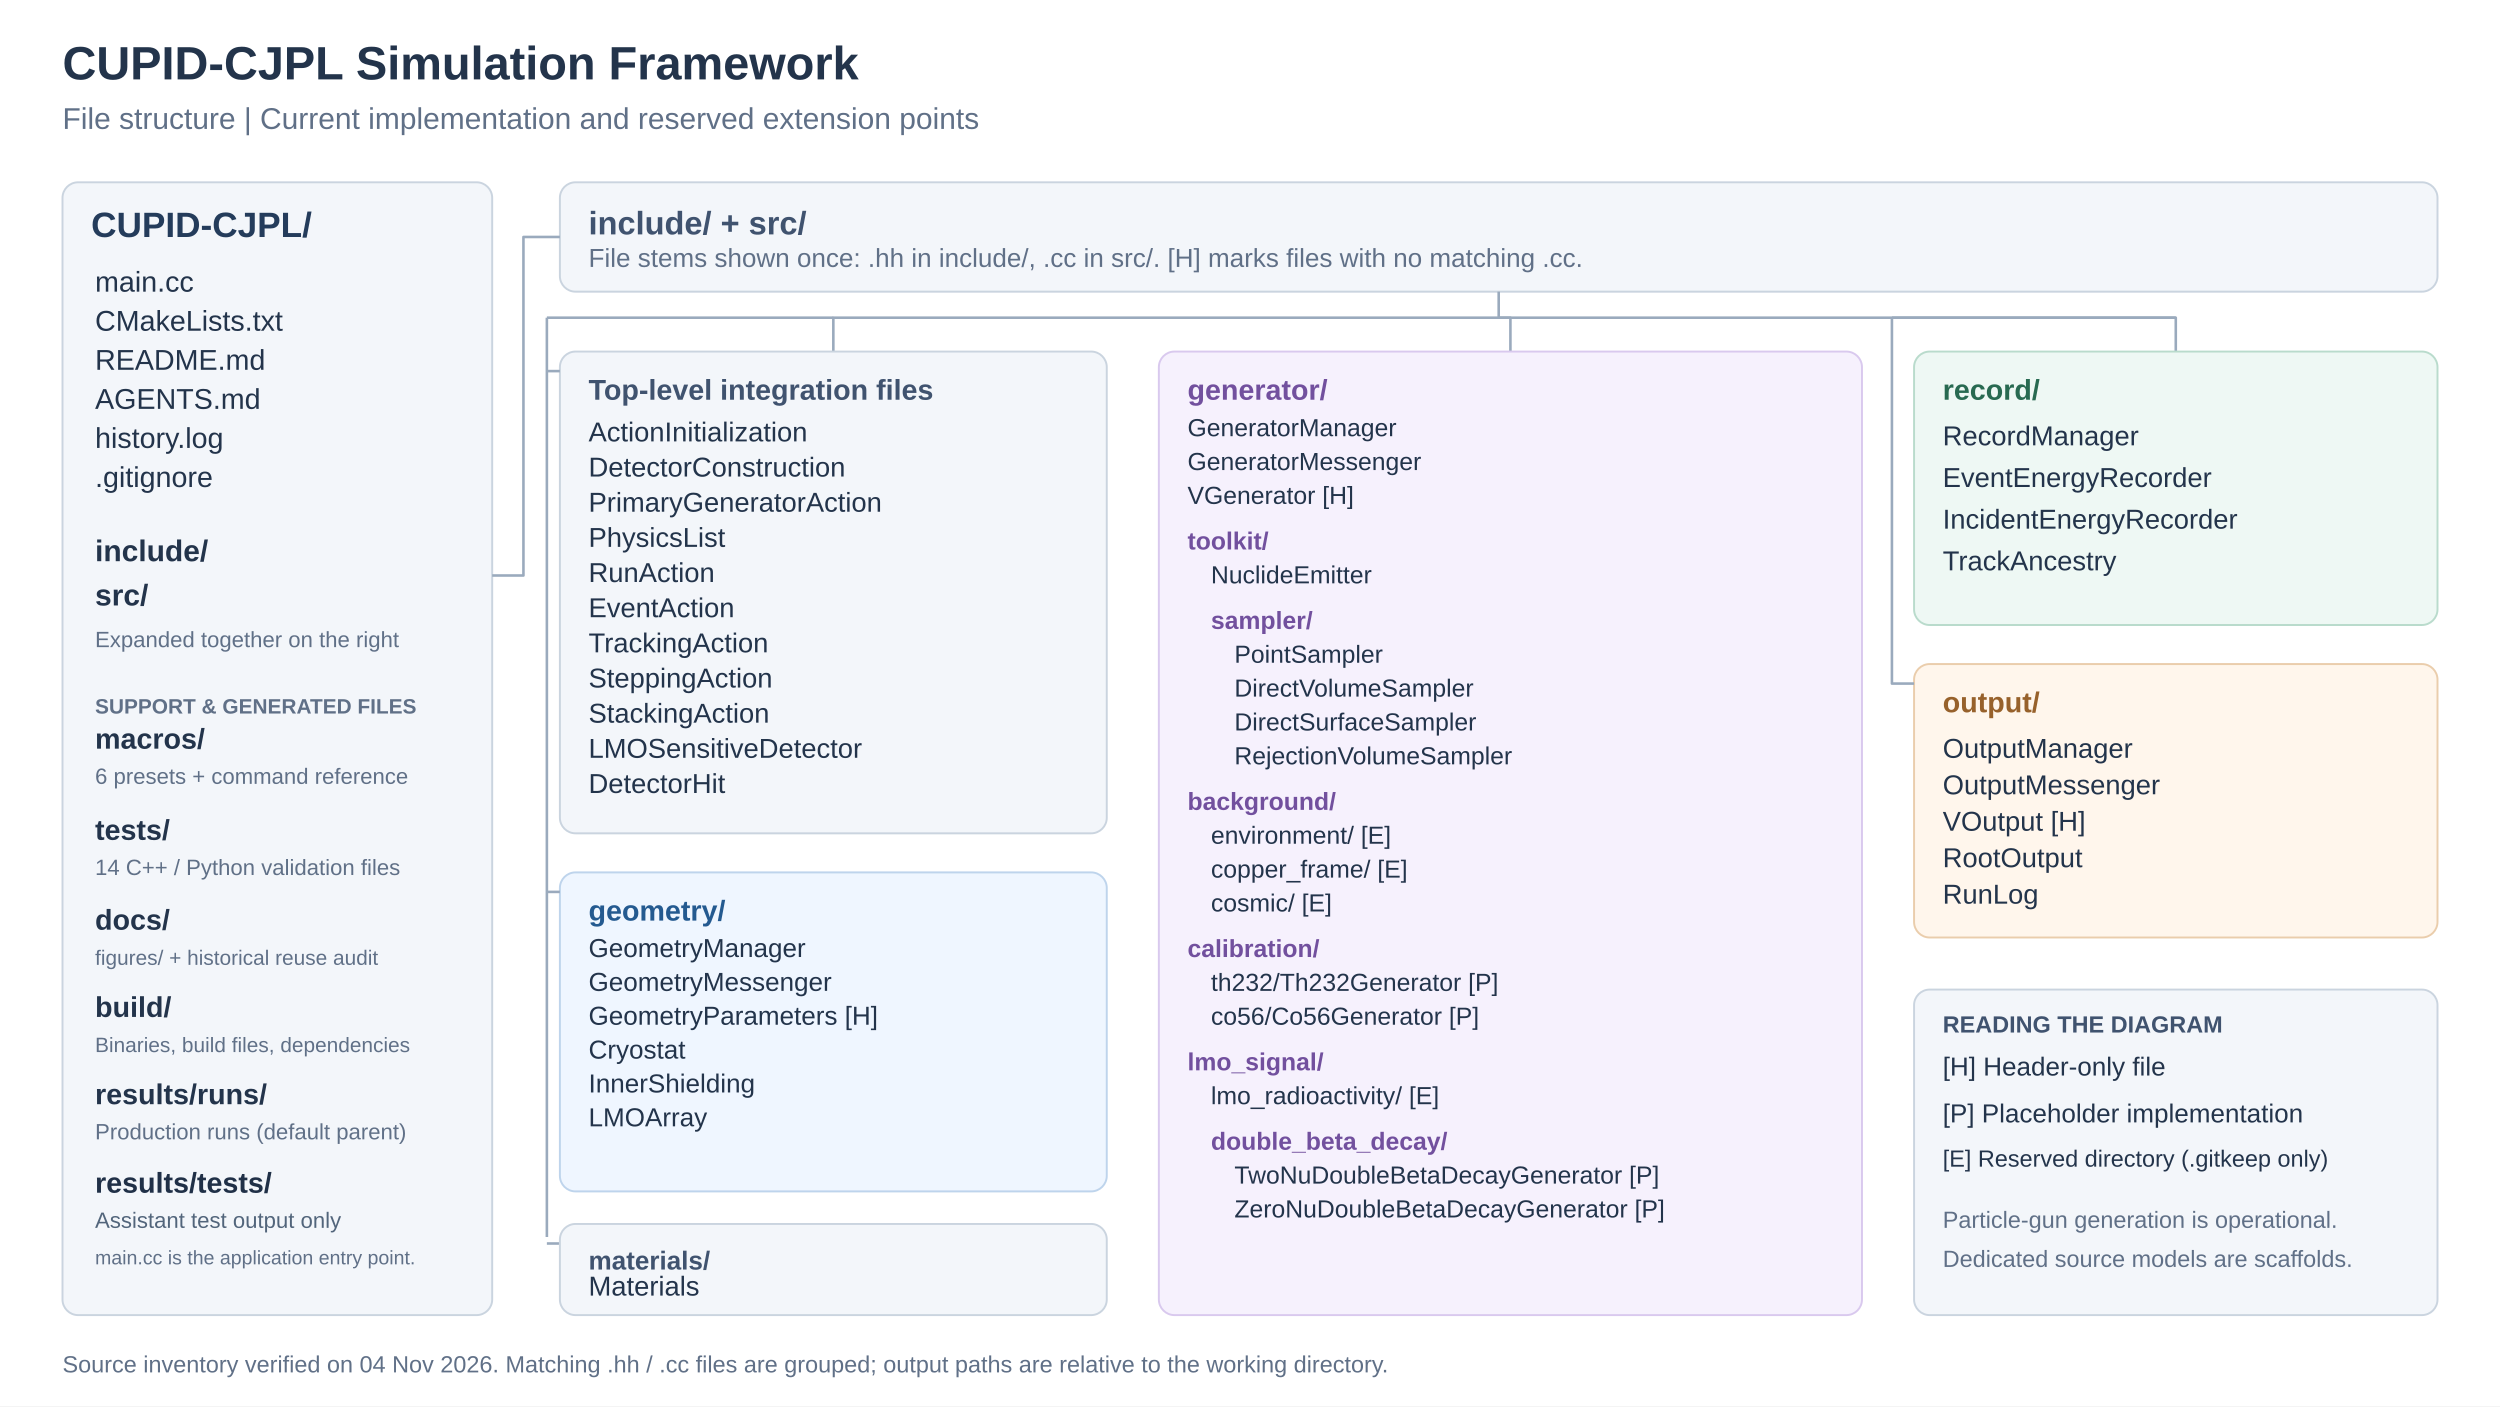
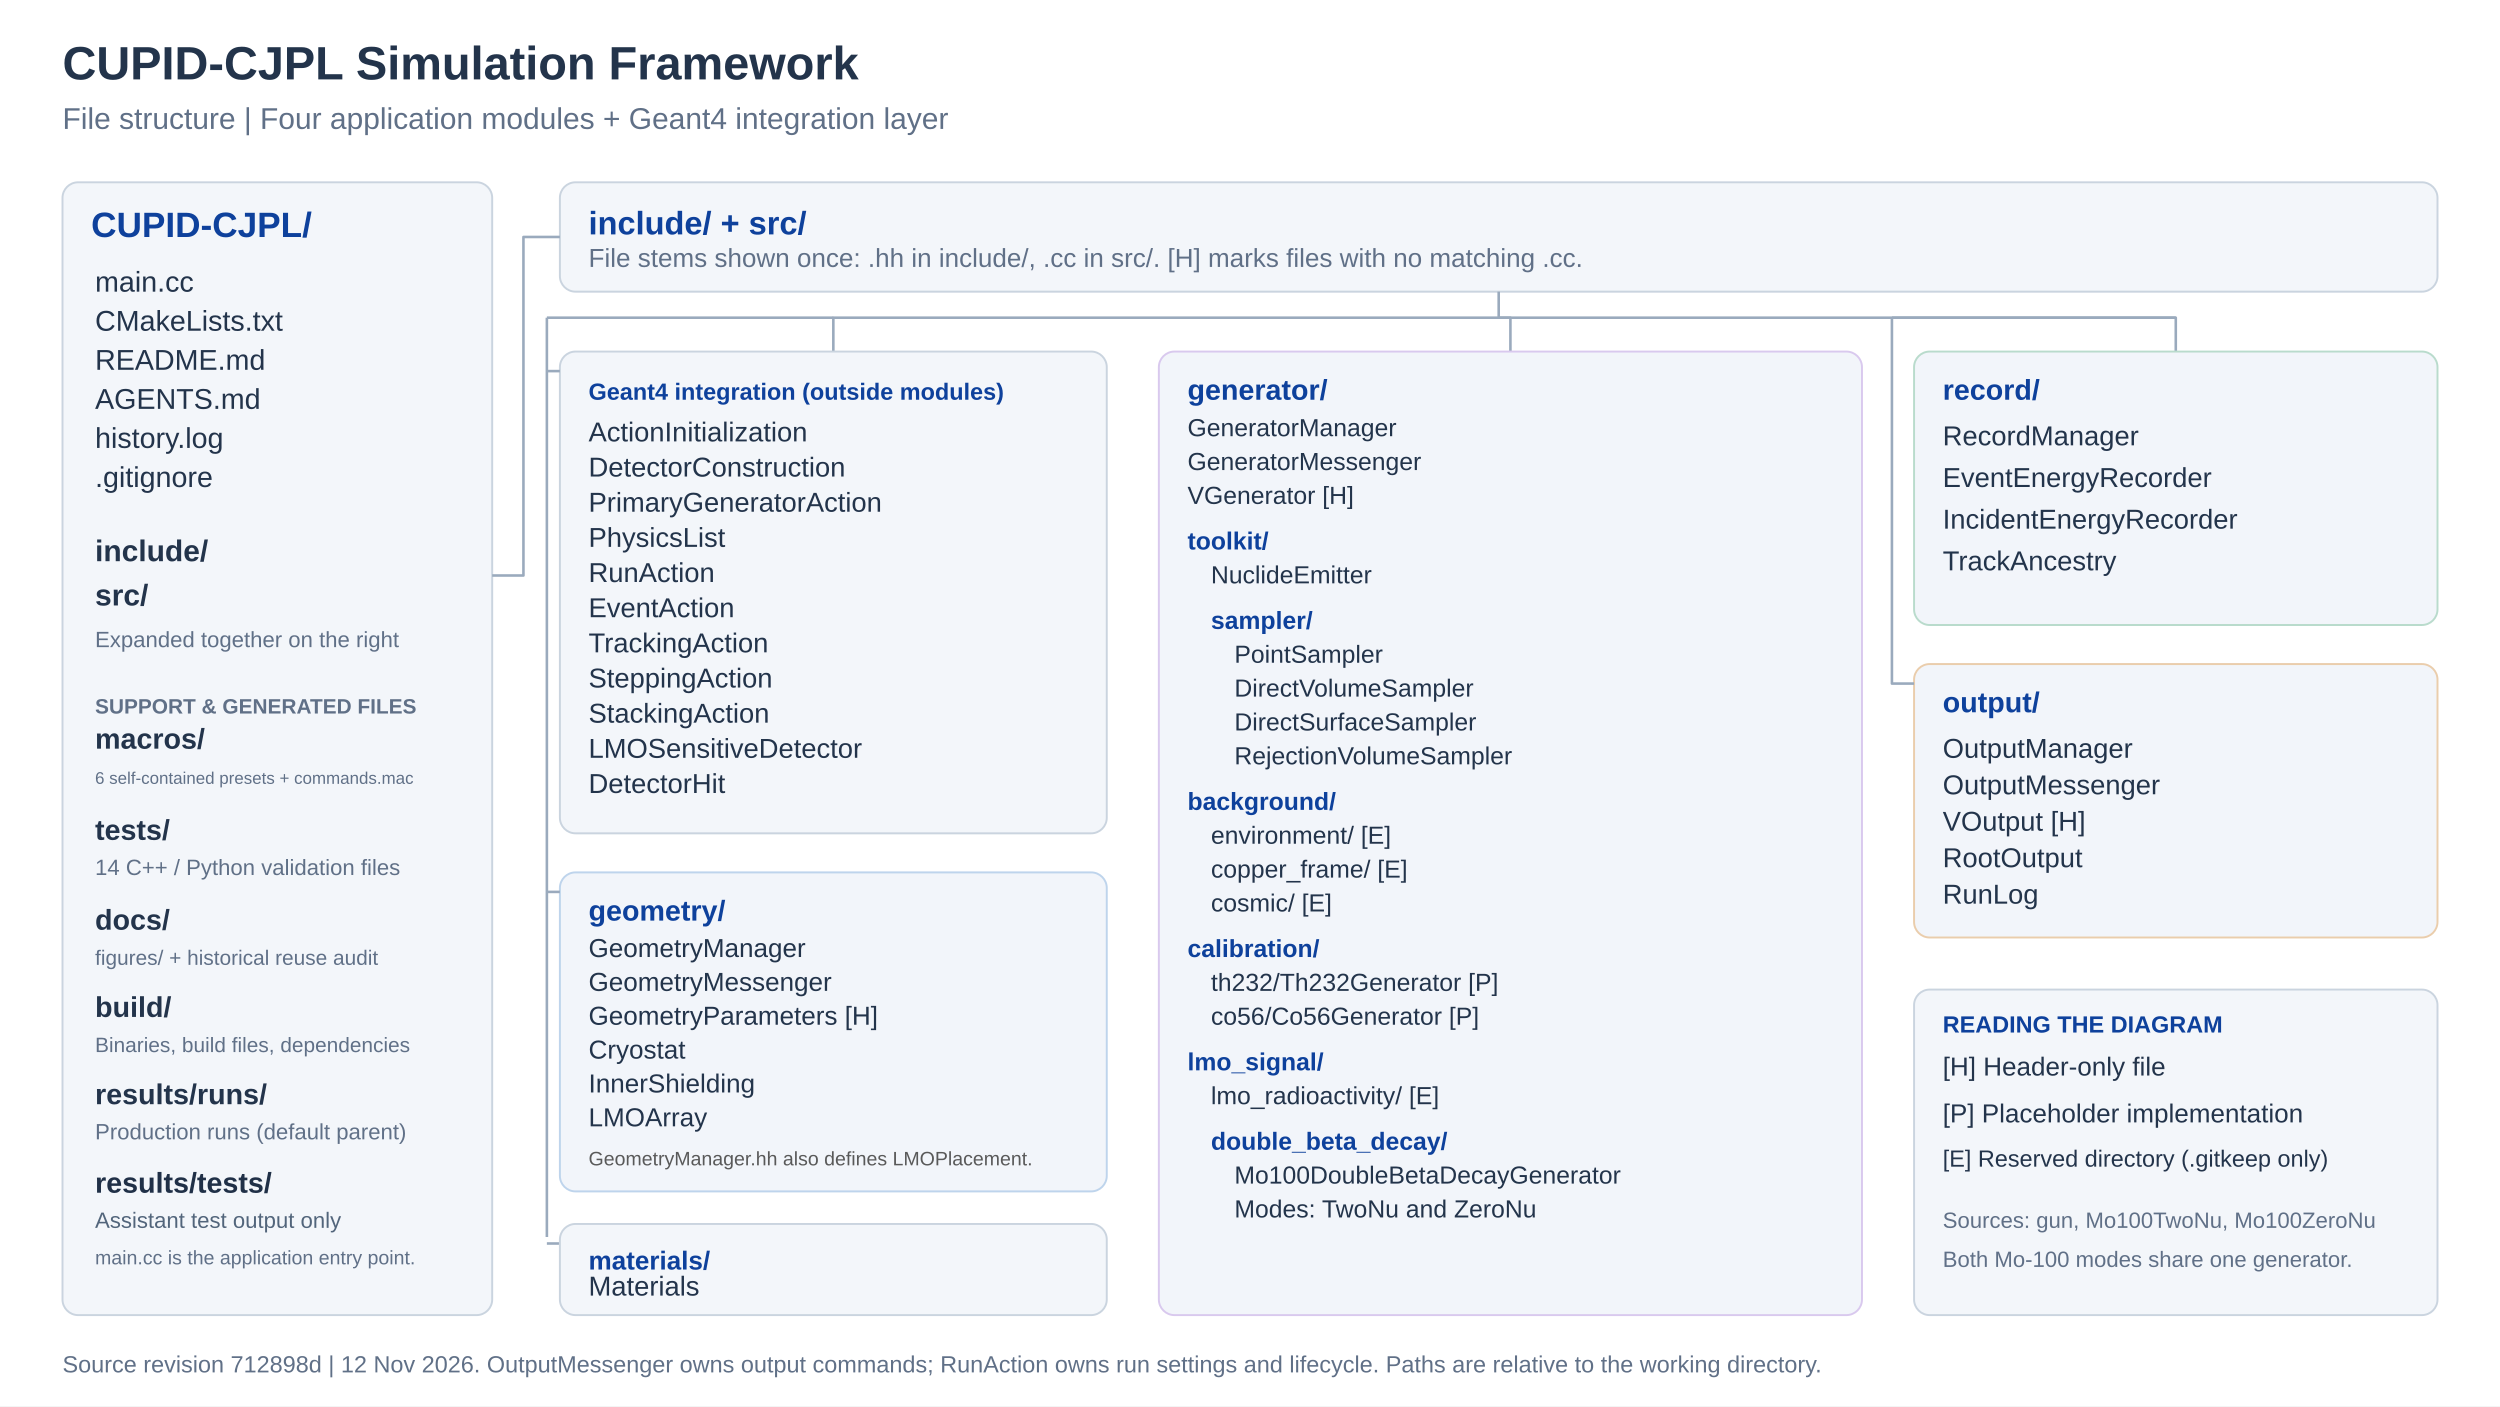
<svg xmlns="http://www.w3.org/2000/svg" width="1920" height="1080" viewBox="0 0 1920 1080" role="img">
  <rect width="1920" height="1080" fill="white" />
  <text x="48" y="61" font-family="Arial, Helvetica, sans-serif" font-size="36" font-weight="700" fill="#23344b">CUPID-CJPL Simulation Framework</text>
-   <text x="48" y="99" font-family="Arial, Helvetica, sans-serif" font-size="23" font-weight="400" fill="#607087">File structure  |  Current implementation and reserved extension points</text>
+   <text x="48" y="99" font-family="Arial, Helvetica, sans-serif" font-size="23" font-weight="400" fill="#607087">File structure  |  Four application modules + Geant4 integration layer</text>
  <rect x="48" y="140" width="330" height="870" rx="12" fill="#f3f6fa" stroke="#cad4df" stroke-width="1.5" />
-   <text x="70" y="182" font-family="Arial, Helvetica, sans-serif" font-size="27" font-weight="700" fill="#243c5b">CUPID-CJPL/</text>
+   <text x="70" y="182" font-family="Arial, Helvetica, sans-serif" font-size="27" font-weight="700" fill="#0E419C">CUPID-CJPL/</text>
  <text x="73" y="224" font-family="Arial, Helvetica, sans-serif" font-size="22" font-weight="400" fill="#23344b">main.cc</text>
  <text x="73" y="254" font-family="Arial, Helvetica, sans-serif" font-size="22" font-weight="400" fill="#23344b">CMakeLists.txt</text>
  <text x="73" y="284" font-family="Arial, Helvetica, sans-serif" font-size="22" font-weight="400" fill="#23344b">README.md</text>
  <text x="73" y="314" font-family="Arial, Helvetica, sans-serif" font-size="22" font-weight="400" fill="#23344b">AGENTS.md</text>
  <text x="73" y="344" font-family="Arial, Helvetica, sans-serif" font-size="22" font-weight="400" fill="#23344b">history.log</text>
  <text x="73" y="374" font-family="Arial, Helvetica, sans-serif" font-size="22" font-weight="400" fill="#23344b">.gitignore</text>
  <text x="73" y="431" font-family="Arial, Helvetica, sans-serif" font-size="23" font-weight="700" fill="#23344b">include/</text>
  <text x="73" y="465" font-family="Arial, Helvetica, sans-serif" font-size="23" font-weight="700" fill="#23344b">src/</text>
  <text x="73" y="497" font-family="Arial, Helvetica, sans-serif" font-size="17" font-weight="400" fill="#607087">Expanded together on the right</text>
  <text x="73" y="548" font-family="Arial, Helvetica, sans-serif" font-size="16" font-weight="700" fill="#607087">SUPPORT &amp; GENERATED FILES</text>
  <text x="73" y="575" font-family="Arial, Helvetica, sans-serif" font-size="22" font-weight="700" fill="#23344b">macros/</text>
-   <text x="73" y="602" font-family="Arial, Helvetica, sans-serif" font-size="17" font-weight="400" fill="#607087">6 presets + command reference</text>
+   <text x="73" y="602" font-family="Arial, Helvetica, sans-serif" font-size="13" font-weight="400" fill="#607087">6 self-contained presets + commands.mac</text>
  <text x="73" y="645" font-family="Arial, Helvetica, sans-serif" font-size="22" font-weight="700" fill="#23344b">tests/</text>
  <text x="73" y="672" font-family="Arial, Helvetica, sans-serif" font-size="17" font-weight="400" fill="#607087">14 C++ / Python validation files</text>
  <text x="73" y="714" font-family="Arial, Helvetica, sans-serif" font-size="22" font-weight="700" fill="#23344b">docs/</text>
  <text x="73" y="741" font-family="Arial, Helvetica, sans-serif" font-size="16" font-weight="400" fill="#607087">figures/ + historical reuse audit</text>
  <text x="73" y="781" font-family="Arial, Helvetica, sans-serif" font-size="22" font-weight="700" fill="#23344b">build/</text>
  <text x="73" y="808" font-family="Arial, Helvetica, sans-serif" font-size="16" font-weight="400" fill="#607087">Binaries, build files, dependencies</text>
  <text x="73" y="848" font-family="Arial, Helvetica, sans-serif" font-size="22" font-weight="700" fill="#23344b">results/runs/</text>
  <text x="73" y="875" font-family="Arial, Helvetica, sans-serif" font-size="17" font-weight="400" fill="#607087">Production runs (default parent)</text>
  <text x="73" y="971" font-family="Arial, Helvetica, sans-serif" font-size="15" font-weight="400" fill="#607087">main.cc is the application entry point.</text>
  <rect x="430" y="140" width="1442" height="84" rx="12" fill="#f3f6fa" stroke="#cad4df" stroke-width="1.5" />
-   <text x="452" y="180" font-family="Arial, Helvetica, sans-serif" font-size="25" font-weight="700" fill="#40536f">include/  +  src/</text>
+   <text x="452" y="180" font-family="Arial, Helvetica, sans-serif" font-size="25" font-weight="700" fill="#0E419C">include/  +  src/</text>
  <text x="452" y="205" font-family="Arial, Helvetica, sans-serif" font-size="20" font-weight="400" fill="#607087">File stems shown once: .hh in include/, .cc in src/.  [H] marks files with no matching .cc.</text>
  <polyline points="378,442 402,442 402,182 430,182" fill="none" stroke="#9aaabd" stroke-width="2" stroke-linejoin="round" />
  <polyline points="1151,224 1151,244 640,244 640,270" fill="none" stroke="#9aaabd" stroke-width="2" stroke-linejoin="round" />
  <polyline points="1151,244 1160,244 1160,270" fill="none" stroke="#9aaabd" stroke-width="2" stroke-linejoin="round" />
  <polyline points="1151,244 1671,244 1671,270" fill="none" stroke="#9aaabd" stroke-width="2" stroke-linejoin="round" />
  <rect x="430" y="270" width="420" height="370" rx="12" fill="#f3f6fa" stroke="#cad4df" stroke-width="1.5" />
-   <text x="452" y="307" font-family="Arial, Helvetica, sans-serif" font-size="22" font-weight="700" fill="#40536f">Top-level integration files</text>
+   <text x="452" y="307" font-family="Arial, Helvetica, sans-serif" font-size="18" font-weight="700" fill="#0E419C">Geant4 integration (outside modules)</text>
  <text x="452" y="339" font-family="Arial, Helvetica, sans-serif" font-size="21" font-weight="400" fill="#23344b">ActionInitialization</text>
  <text x="452" y="366" font-family="Arial, Helvetica, sans-serif" font-size="21" font-weight="400" fill="#23344b">DetectorConstruction</text>
  <text x="452" y="393" font-family="Arial, Helvetica, sans-serif" font-size="21" font-weight="400" fill="#23344b">PrimaryGeneratorAction</text>
  <text x="452" y="420" font-family="Arial, Helvetica, sans-serif" font-size="21" font-weight="400" fill="#23344b">PhysicsList</text>
  <text x="452" y="447" font-family="Arial, Helvetica, sans-serif" font-size="21" font-weight="400" fill="#23344b">RunAction</text>
  <text x="452" y="474" font-family="Arial, Helvetica, sans-serif" font-size="21" font-weight="400" fill="#23344b">EventAction</text>
  <text x="452" y="501" font-family="Arial, Helvetica, sans-serif" font-size="21" font-weight="400" fill="#23344b">TrackingAction</text>
  <text x="452" y="528" font-family="Arial, Helvetica, sans-serif" font-size="21" font-weight="400" fill="#23344b">SteppingAction</text>
  <text x="452" y="555" font-family="Arial, Helvetica, sans-serif" font-size="21" font-weight="400" fill="#23344b">StackingAction</text>
  <text x="452" y="582" font-family="Arial, Helvetica, sans-serif" font-size="21" font-weight="400" fill="#23344b">LMOSensitiveDetector</text>
  <text x="452" y="609" font-family="Arial, Helvetica, sans-serif" font-size="21" font-weight="400" fill="#23344b">DetectorHit</text>
-   <rect x="430" y="670" width="420" height="245" rx="12" fill="#eff6ff" stroke="#bed4ec" stroke-width="1.5" />
-   <text x="452" y="707" font-family="Arial, Helvetica, sans-serif" font-size="22" font-weight="700" fill="#245a90">geometry/</text>
+   <rect x="430" y="670" width="420" height="245" rx="12" fill="#F2F5FA" stroke="#bed4ec" stroke-width="1.5" />
+   <text x="452" y="707" font-family="Arial, Helvetica, sans-serif" font-size="22" font-weight="700" fill="#0E419C">geometry/</text>
  <text x="452" y="735" font-family="Arial, Helvetica, sans-serif" font-size="20" font-weight="400" fill="#23344b">GeometryManager</text>
  <text x="452" y="761" font-family="Arial, Helvetica, sans-serif" font-size="20" font-weight="400" fill="#23344b">GeometryMessenger</text>
  <text x="452" y="787" font-family="Arial, Helvetica, sans-serif" font-size="20" font-weight="400" fill="#23344b">GeometryParameters [H]</text>
  <text x="452" y="813" font-family="Arial, Helvetica, sans-serif" font-size="20" font-weight="400" fill="#23344b">Cryostat</text>
  <text x="452" y="839" font-family="Arial, Helvetica, sans-serif" font-size="20" font-weight="400" fill="#23344b">InnerShielding</text>
  <text x="452" y="865" font-family="Arial, Helvetica, sans-serif" font-size="20" font-weight="400" fill="#23344b">LMOArray</text>
  <polyline points="420,244 420,950" fill="none" stroke="#9aaabd" stroke-width="2" stroke-linejoin="round" />
  <polyline points="420,285 430,285" fill="none" stroke="#9aaabd" stroke-width="2" stroke-linejoin="round" />
  <polyline points="420,685 430,685" fill="none" stroke="#9aaabd" stroke-width="2" stroke-linejoin="round" />
  <polyline points="420,955 430,955" fill="none" stroke="#9aaabd" stroke-width="2" stroke-linejoin="round" />
  <polyline points="420,244 640,244" fill="none" stroke="#9aaabd" stroke-width="2" stroke-linejoin="round" />
  <rect x="430" y="940" width="420" height="70" rx="12" fill="#f3f6fa" stroke="#cad4df" stroke-width="1.5" />
-   <text x="452" y="975" font-family="Arial, Helvetica, sans-serif" font-size="20" font-weight="700" fill="#40536f">materials/</text>
+   <text x="452" y="975" font-family="Arial, Helvetica, sans-serif" font-size="20" font-weight="700" fill="#0E419C">materials/</text>
  <text x="452" y="995" font-family="Arial, Helvetica, sans-serif" font-size="21" font-weight="400" fill="#23344b">Materials</text>
-   <rect x="890" y="270" width="540" height="740" rx="12" fill="#f6f1fd" stroke="#d9c9ee" stroke-width="1.5" />
-   <text x="912" y="307" font-family="Arial, Helvetica, sans-serif" font-size="22" font-weight="700" fill="#72509e">generator/</text>
+   <rect x="890" y="270" width="540" height="740" rx="12" fill="#F2F5FA" stroke="#d9c9ee" stroke-width="1.5" />
+   <text x="912" y="307" font-family="Arial, Helvetica, sans-serif" font-size="22" font-weight="700" fill="#0E419C">generator/</text>
  <text x="912" y="335" font-family="Arial, Helvetica, sans-serif" font-size="19" font-weight="400" fill="#23344b">GeneratorManager</text>
  <text x="912" y="361" font-family="Arial, Helvetica, sans-serif" font-size="19" font-weight="400" fill="#23344b">GeneratorMessenger</text>
  <text x="912" y="387" font-family="Arial, Helvetica, sans-serif" font-size="19" font-weight="400" fill="#23344b">VGenerator [H]</text>
-   <text x="912" y="422" font-family="Arial, Helvetica, sans-serif" font-size="19" font-weight="700" fill="#72509e">toolkit/</text>
+   <text x="912" y="422" font-family="Arial, Helvetica, sans-serif" font-size="19" font-weight="700" fill="#0E419C">toolkit/</text>
  <text x="930" y="448" font-family="Arial, Helvetica, sans-serif" font-size="19" font-weight="400" fill="#23344b">NuclideEmitter</text>
-   <text x="930" y="483" font-family="Arial, Helvetica, sans-serif" font-size="19" font-weight="700" fill="#72509e">sampler/</text>
+   <text x="930" y="483" font-family="Arial, Helvetica, sans-serif" font-size="19" font-weight="700" fill="#0E419C">sampler/</text>
  <text x="948" y="509" font-family="Arial, Helvetica, sans-serif" font-size="19" font-weight="400" fill="#23344b">PointSampler</text>
  <text x="948" y="535" font-family="Arial, Helvetica, sans-serif" font-size="19" font-weight="400" fill="#23344b">DirectVolumeSampler</text>
  <text x="948" y="561" font-family="Arial, Helvetica, sans-serif" font-size="19" font-weight="400" fill="#23344b">DirectSurfaceSampler</text>
  <text x="948" y="587" font-family="Arial, Helvetica, sans-serif" font-size="19" font-weight="400" fill="#23344b">RejectionVolumeSampler</text>
-   <text x="912" y="622" font-family="Arial, Helvetica, sans-serif" font-size="19" font-weight="700" fill="#72509e">background/</text>
+   <text x="912" y="622" font-family="Arial, Helvetica, sans-serif" font-size="19" font-weight="700" fill="#0E419C">background/</text>
  <text x="930" y="648" font-family="Arial, Helvetica, sans-serif" font-size="19" font-weight="400" fill="#23344b">environment/ [E]</text>
  <text x="930" y="674" font-family="Arial, Helvetica, sans-serif" font-size="19" font-weight="400" fill="#23344b">copper_frame/ [E]</text>
  <text x="930" y="700" font-family="Arial, Helvetica, sans-serif" font-size="19" font-weight="400" fill="#23344b">cosmic/ [E]</text>
-   <text x="912" y="735" font-family="Arial, Helvetica, sans-serif" font-size="19" font-weight="700" fill="#72509e">calibration/</text>
+   <text x="912" y="735" font-family="Arial, Helvetica, sans-serif" font-size="19" font-weight="700" fill="#0E419C">calibration/</text>
  <text x="930" y="761" font-family="Arial, Helvetica, sans-serif" font-size="19" font-weight="400" fill="#23344b">th232/Th232Generator [P]</text>
  <text x="930" y="787" font-family="Arial, Helvetica, sans-serif" font-size="19" font-weight="400" fill="#23344b">co56/Co56Generator [P]</text>
-   <text x="912" y="822" font-family="Arial, Helvetica, sans-serif" font-size="19" font-weight="700" fill="#72509e">lmo_signal/</text>
+   <text x="912" y="822" font-family="Arial, Helvetica, sans-serif" font-size="19" font-weight="700" fill="#0E419C">lmo_signal/</text>
  <text x="930" y="848" font-family="Arial, Helvetica, sans-serif" font-size="19" font-weight="400" fill="#23344b">lmo_radioactivity/ [E]</text>
-   <text x="930" y="883" font-family="Arial, Helvetica, sans-serif" font-size="19" font-weight="700" fill="#72509e">double_beta_decay/</text>
-   <text x="948" y="909" font-family="Arial, Helvetica, sans-serif" font-size="19" font-weight="400" fill="#23344b">TwoNuDoubleBetaDecayGenerator [P]</text>
-   <text x="948" y="935" font-family="Arial, Helvetica, sans-serif" font-size="19" font-weight="400" fill="#23344b">ZeroNuDoubleBetaDecayGenerator [P]</text>
-   <rect x="1470" y="270" width="402" height="210" rx="12" fill="#eef8f4" stroke="#b9dbcc" stroke-width="1.5" />
-   <text x="1492" y="307" font-family="Arial, Helvetica, sans-serif" font-size="22" font-weight="700" fill="#286a51">record/</text>
+   <text x="930" y="883" font-family="Arial, Helvetica, sans-serif" font-size="19" font-weight="700" fill="#0E419C">double_beta_decay/</text>
+   <text x="948" y="909" font-family="Arial, Helvetica, sans-serif" font-size="19" font-weight="400" fill="#23344b">Mo100DoubleBetaDecayGenerator</text>
+   <text x="948" y="935" font-family="Arial, Helvetica, sans-serif" font-size="19" font-weight="400" fill="#23344b">Modes: TwoNu and ZeroNu</text>
+   <rect x="1470" y="270" width="402" height="210" rx="12" fill="#F2F5FA" stroke="#b9dbcc" stroke-width="1.5" />
+   <text x="1492" y="307" font-family="Arial, Helvetica, sans-serif" font-size="22" font-weight="700" fill="#0E419C">record/</text>
  <text x="1492" y="342" font-family="Arial, Helvetica, sans-serif" font-size="21" font-weight="400" fill="#23344b">RecordManager</text>
  <text x="1492" y="374" font-family="Arial, Helvetica, sans-serif" font-size="21" font-weight="400" fill="#23344b">EventEnergyRecorder</text>
  <text x="1492" y="406" font-family="Arial, Helvetica, sans-serif" font-size="21" font-weight="400" fill="#23344b">IncidentEnergyRecorder</text>
  <text x="1492" y="438" font-family="Arial, Helvetica, sans-serif" font-size="21" font-weight="400" fill="#23344b">TrackAncestry</text>
-   <rect x="1470" y="510" width="402" height="210" rx="12" fill="#fff6ec" stroke="#eacdac" stroke-width="1.5" />
-   <text x="1492" y="547" font-family="Arial, Helvetica, sans-serif" font-size="22" font-weight="700" fill="#97612b">output/</text>
+   <rect x="1470" y="510" width="402" height="210" rx="12" fill="#F2F5FA" stroke="#eacdac" stroke-width="1.5" />
+   <text x="1492" y="547" font-family="Arial, Helvetica, sans-serif" font-size="22" font-weight="700" fill="#0E419C">output/</text>
  <text x="1492" y="582" font-family="Arial, Helvetica, sans-serif" font-size="21" font-weight="400" fill="#23344b">OutputManager</text>
  <text x="1492" y="610" font-family="Arial, Helvetica, sans-serif" font-size="21" font-weight="400" fill="#23344b">OutputMessenger</text>
  <text x="1492" y="638" font-family="Arial, Helvetica, sans-serif" font-size="21" font-weight="400" fill="#23344b">VOutput [H]</text>
  <text x="1492" y="666" font-family="Arial, Helvetica, sans-serif" font-size="21" font-weight="400" fill="#23344b">RootOutput</text>
  <text x="1492" y="694" font-family="Arial, Helvetica, sans-serif" font-size="21" font-weight="400" fill="#23344b">RunLog</text>
  <polyline points="1453,244 1453,525 1470,525" fill="none" stroke="#9aaabd" stroke-width="2" stroke-linejoin="round" />
  <polyline points="1453,244 1671,244" fill="none" stroke="#9aaabd" stroke-width="2" stroke-linejoin="round" />
  <rect x="1470" y="760" width="402" height="250" rx="12" fill="#f3f6fa" stroke="#cad4df" stroke-width="1.5" />
-   <text x="1492" y="793" font-family="Arial, Helvetica, sans-serif" font-size="18" font-weight="700" fill="#40536f">READING THE DIAGRAM</text>
+   <text x="1492" y="793" font-family="Arial, Helvetica, sans-serif" font-size="18" font-weight="700" fill="#0E419C">READING THE DIAGRAM</text>
  <text x="1492" y="826" font-family="Arial, Helvetica, sans-serif" font-size="20" font-weight="400" fill="#23344b">[H]  Header-only file</text>
  <text x="1492" y="862" font-family="Arial, Helvetica, sans-serif" font-size="20" font-weight="400" fill="#23344b">[P]  Placeholder implementation</text>
  <text x="1492" y="896" font-family="Arial, Helvetica, sans-serif" font-size="18" font-weight="400" fill="#23344b">[E]  Reserved directory (.gitkeep only)</text>
-   <text x="1492" y="943" font-family="Arial, Helvetica, sans-serif" font-size="18" font-weight="400" fill="#607087">Particle-gun generation is operational.</text>
-   <text x="1492" y="973" font-family="Arial, Helvetica, sans-serif" font-size="18" font-weight="400" fill="#607087">Dedicated source models are scaffolds.</text>
-   <text x="48" y="1054" font-family="Arial, Helvetica, sans-serif" font-size="18" font-weight="400" fill="#607087">Source inventory verified on 04 Nov 2026.  Matching .hh / .cc files are grouped; output paths are relative to the working directory.</text>
+   <text x="1492" y="943" font-family="Arial, Helvetica, sans-serif" font-size="17" font-weight="400" fill="#607087">Sources: gun, Mo100TwoNu, Mo100ZeroNu</text>
+   <text x="1492" y="973" font-family="Arial, Helvetica, sans-serif" font-size="17" font-weight="400" fill="#607087">Both Mo-100 modes share one generator.</text>
+   <text x="48" y="1054" font-family="Arial, Helvetica, sans-serif" font-size="18" font-weight="400" fill="#607087">Source revision 712898d  |  12 Nov 2026.  OutputMessenger owns output commands; RunAction owns run settings and lifecycle.  Paths are relative to the working directory.</text>
  <text x="73" y="916" font-family="Arial, Helvetica, sans-serif" font-size="22" font-weight="700" fill="#203047">results/tests/</text>
  <text x="73" y="943" font-family="Arial, Helvetica, sans-serif" font-size="17" font-weight="400" fill="#52657b">Assistant test output only</text>
+   <text x="452" y="895" font-family="Arial, Helvetica, sans-serif" font-size="15" fill="#595959">GeometryManager.hh also defines LMOPlacement.</text>
</svg>
